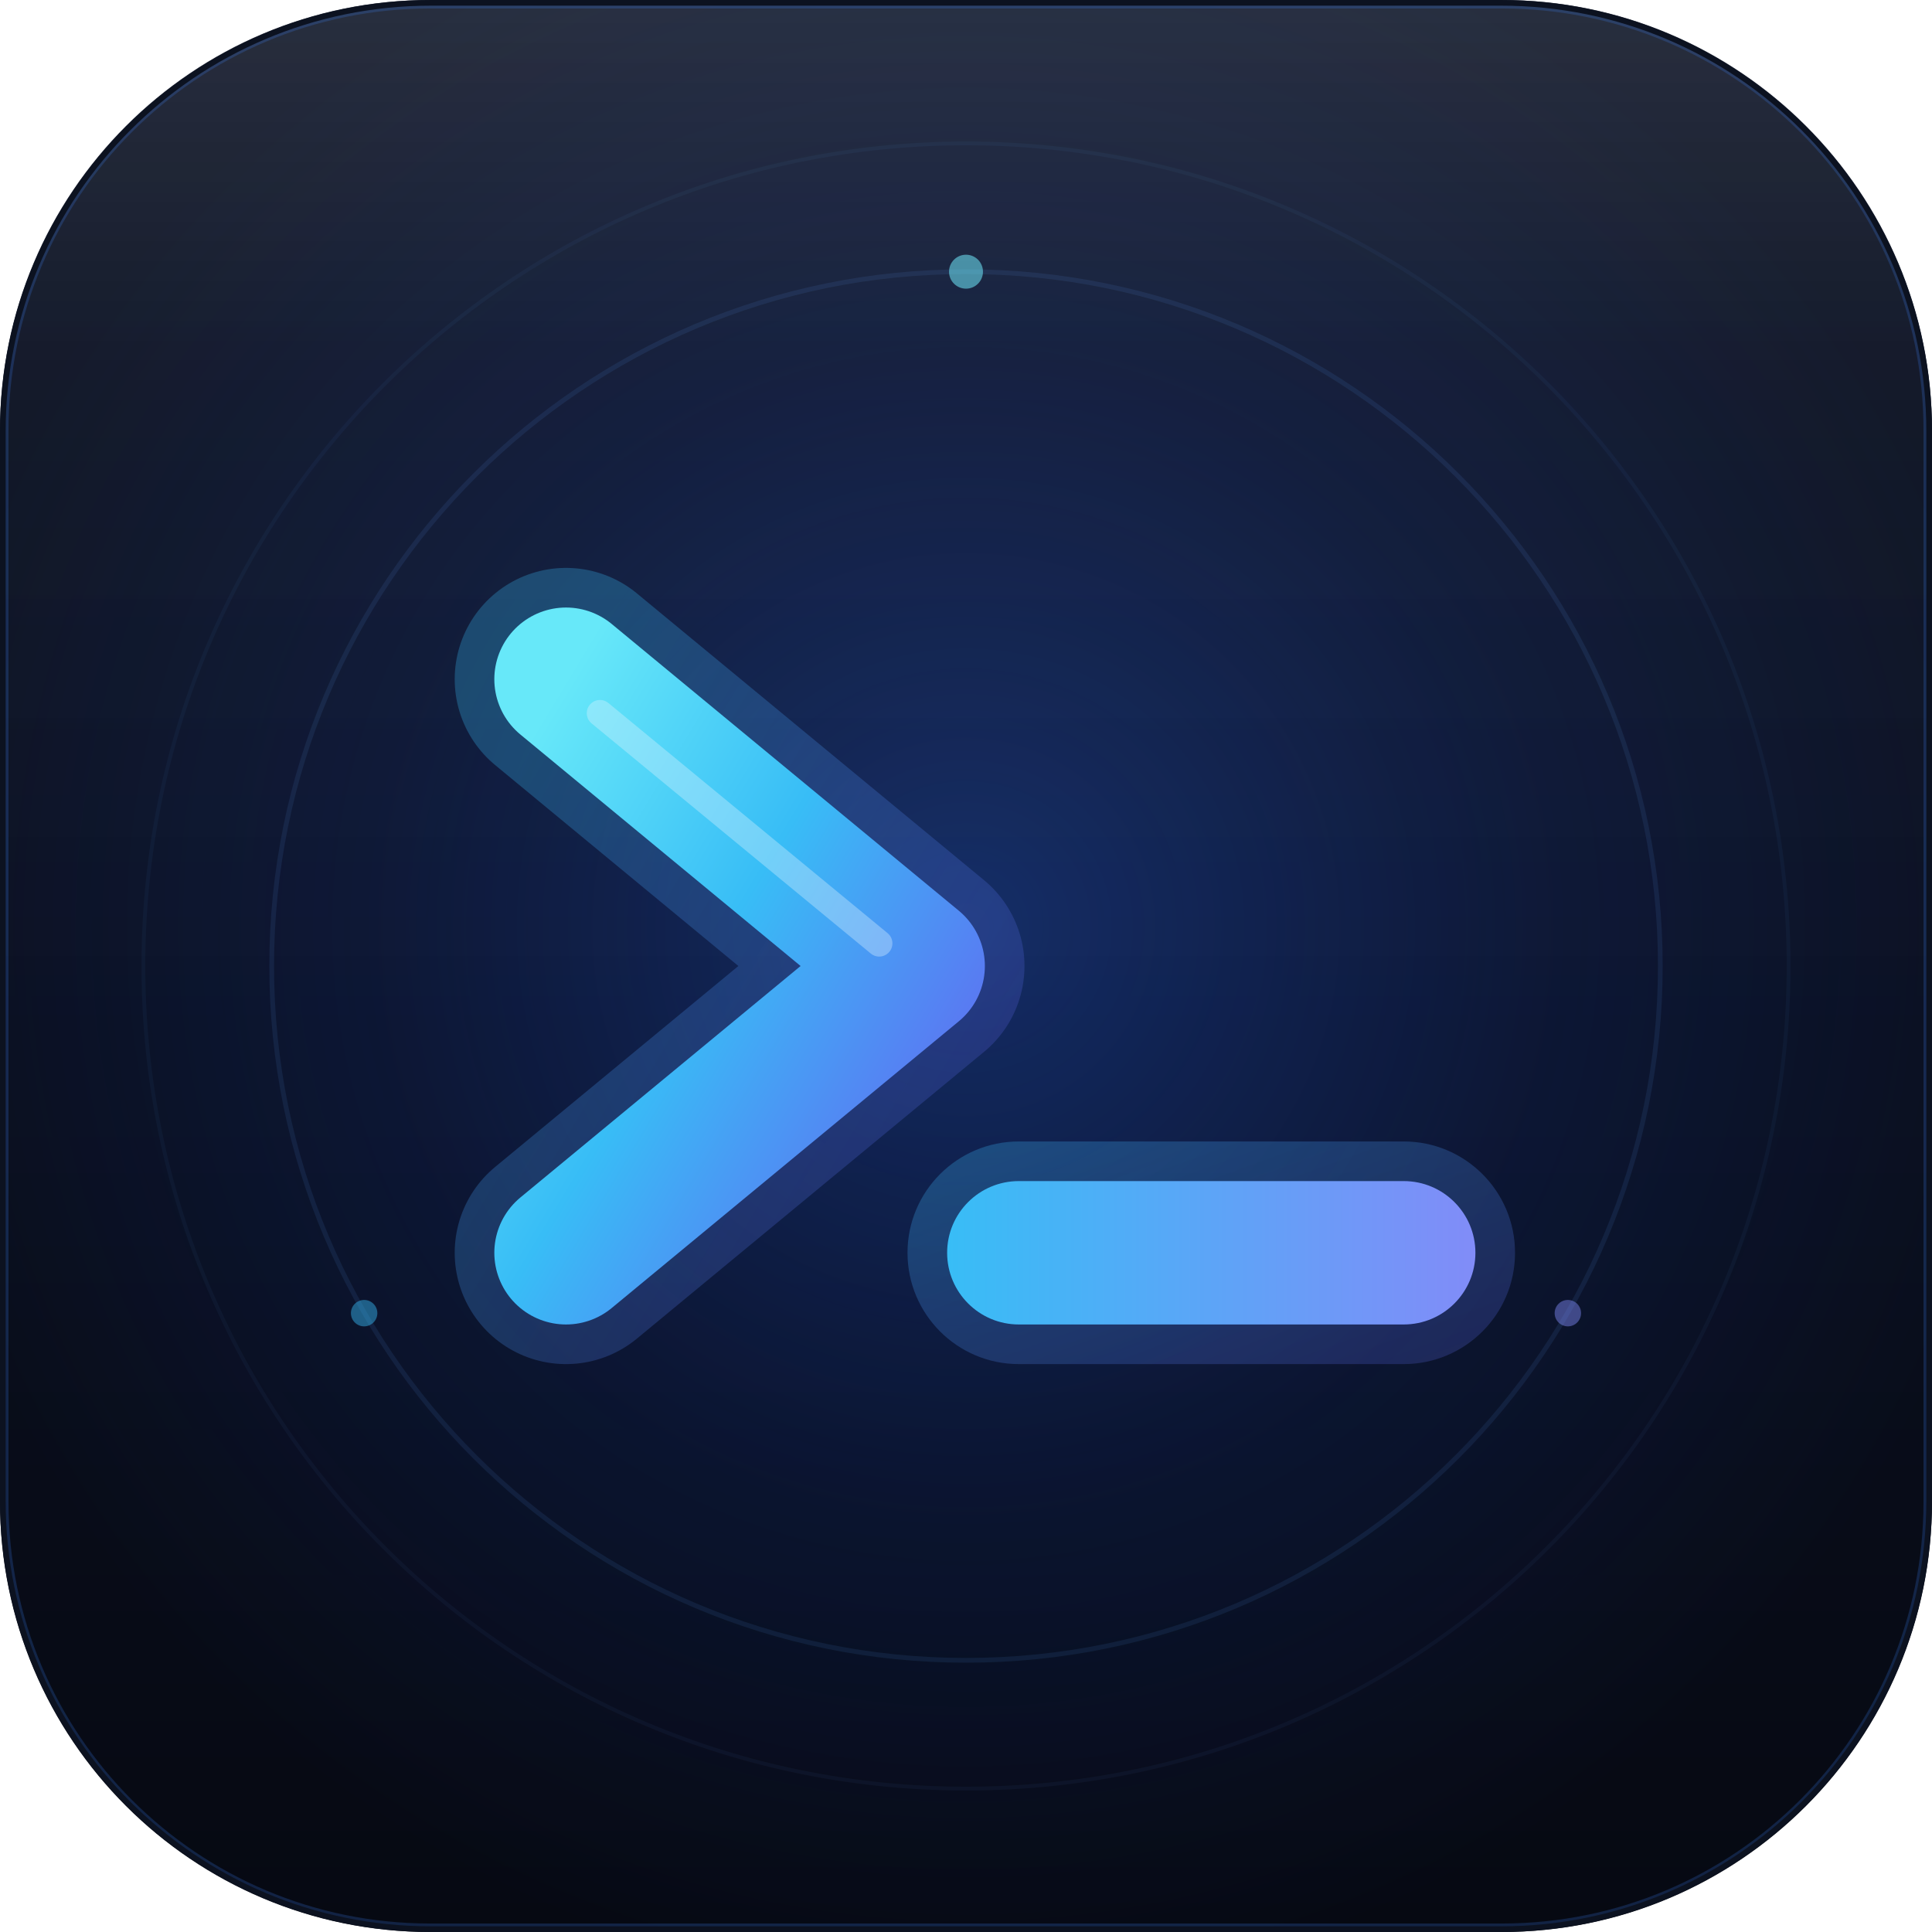
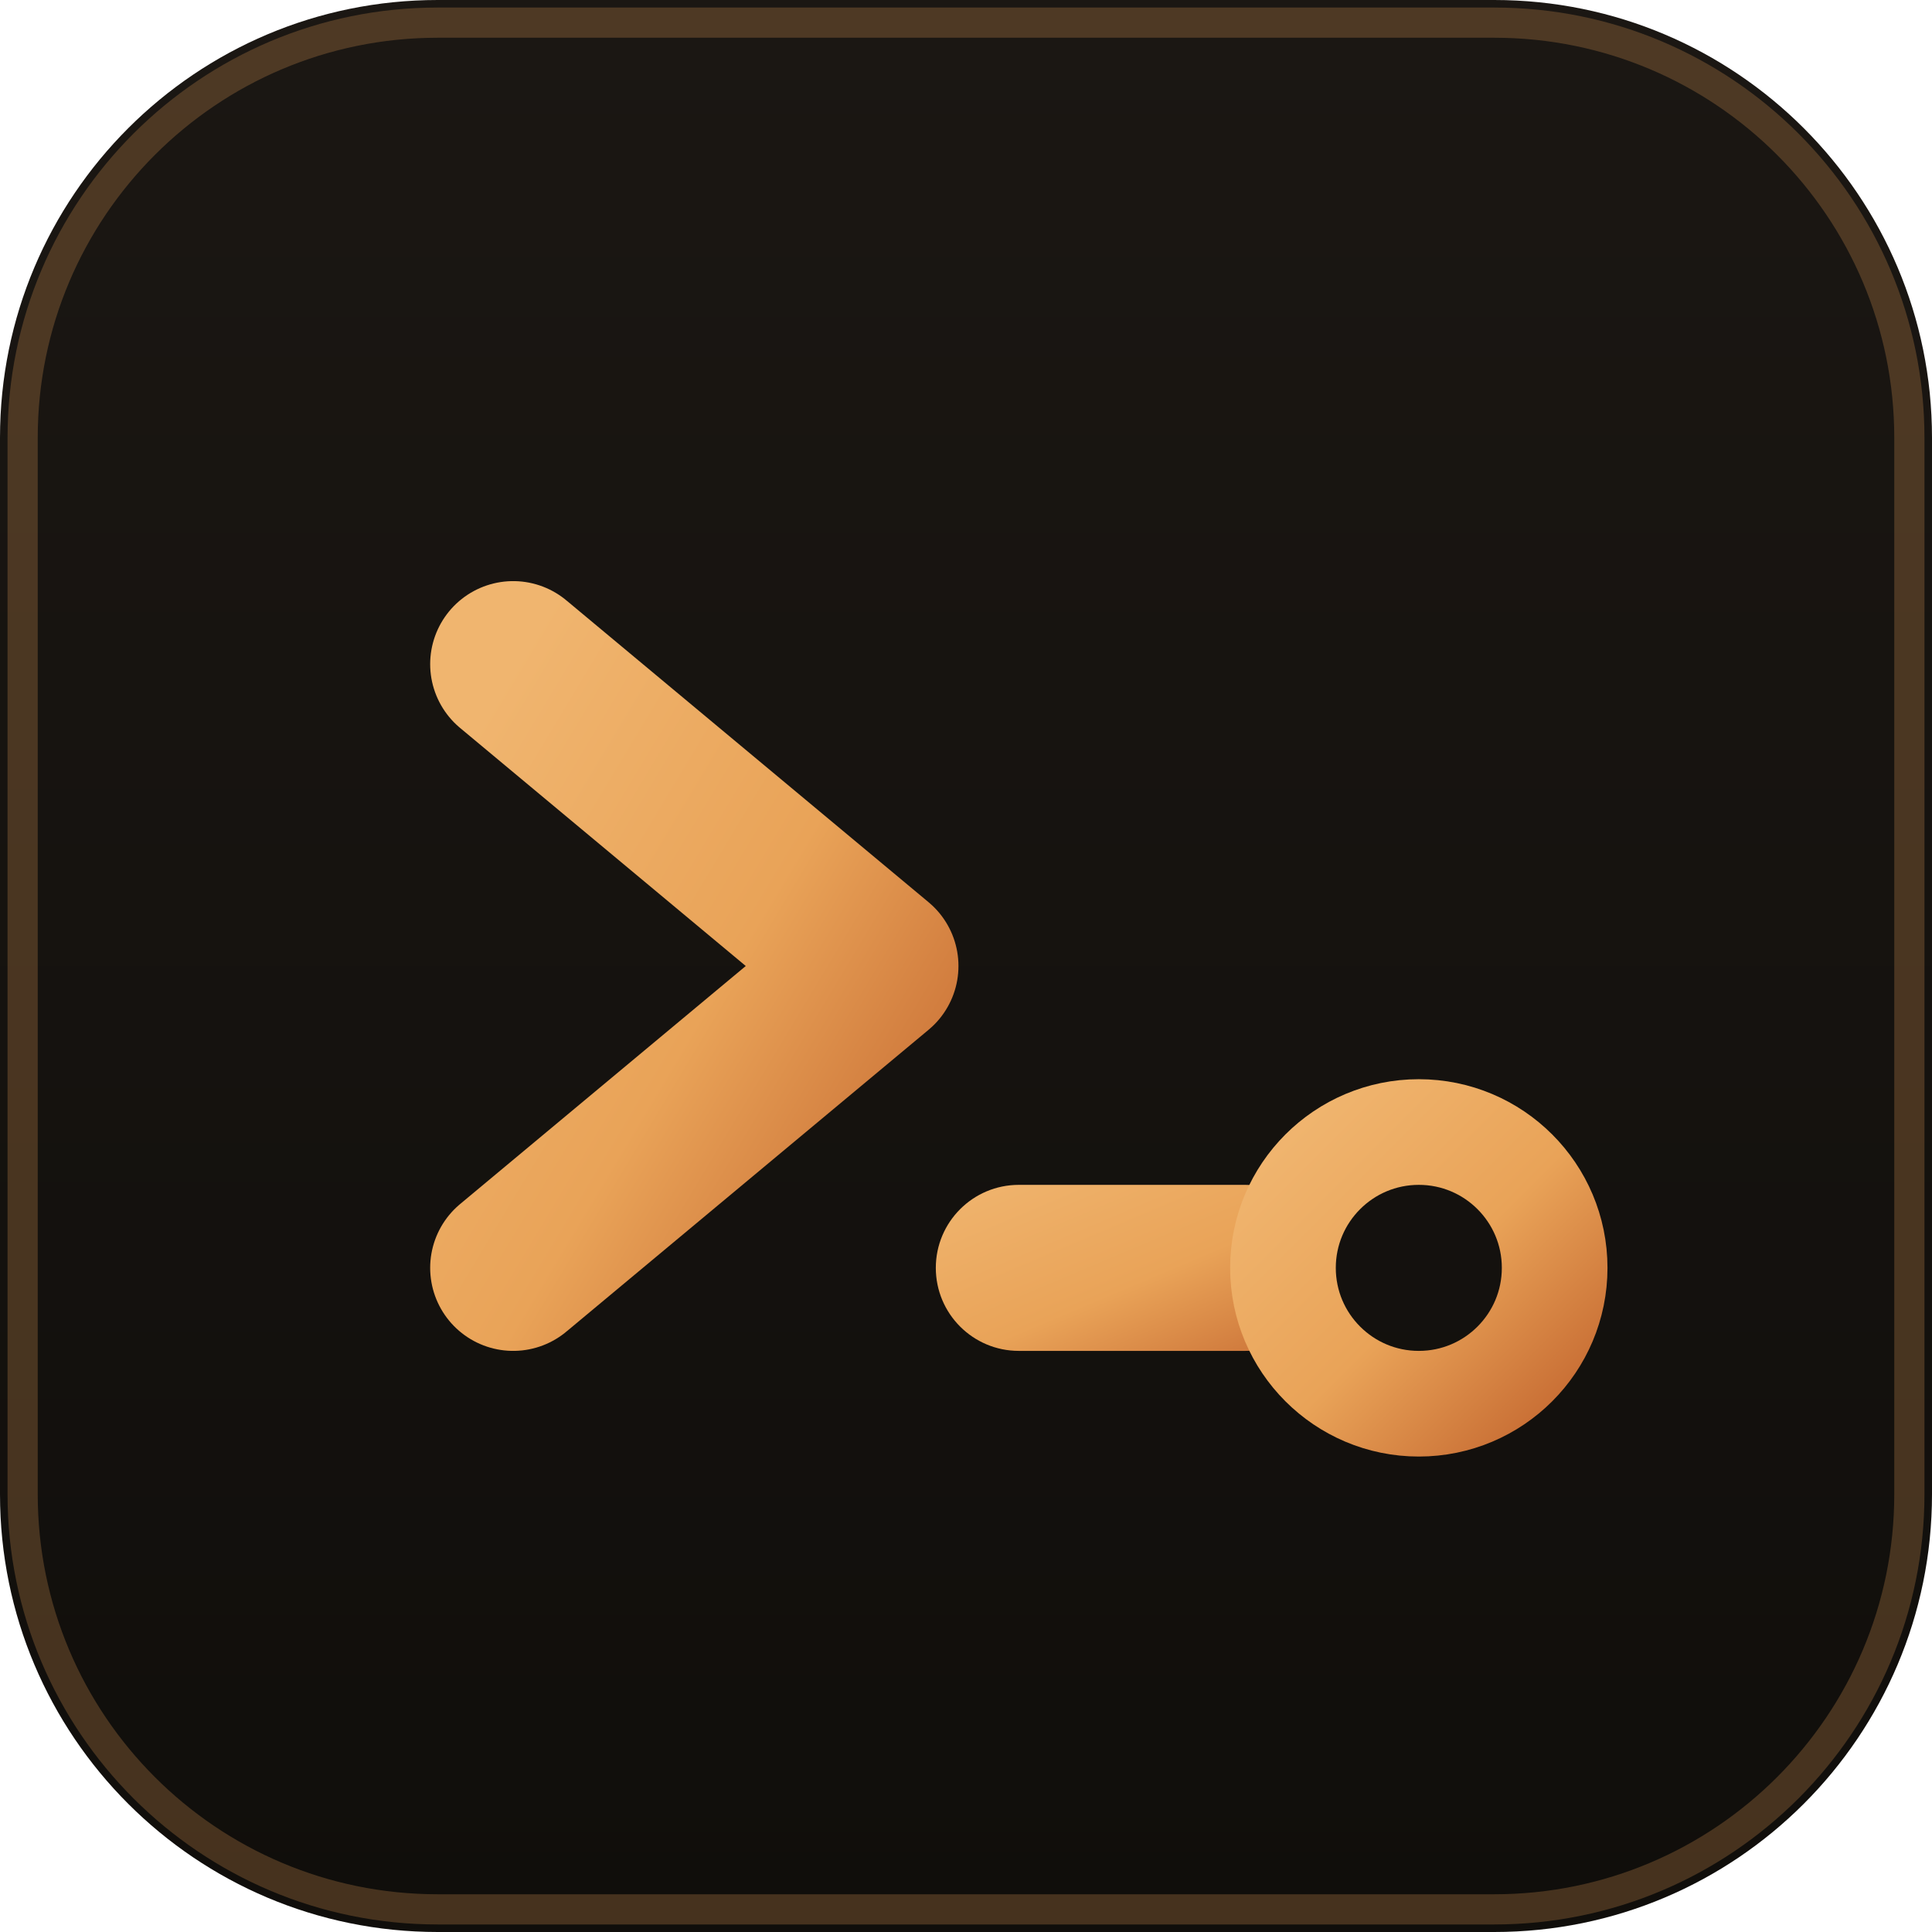
- <svg xmlns="http://www.w3.org/2000/svg" viewBox="0 0 1024 1024" width="1024" height="1024">
+ <svg xmlns="http://www.w3.org/2000/svg" viewBox="0 0 128 128" width="128" height="128">
  <defs>
+     <linearGradient id="flame" x1="0" y1="0" x2="1" y2="1">
+       <stop offset="0%" stop-color="#f0b56f" />
+       <stop offset="55%" stop-color="#e9a358" />
+       <stop offset="100%" stop-color="#c96f35" />
+     </linearGradient>
    <linearGradient id="bg" x1="0" y1="0" x2="0" y2="1">
-       <stop offset="0%" stop-color="#101729" />
-       <stop offset="55%" stop-color="#0a0f1e" />
-       <stop offset="100%" stop-color="#060912" />
+       <stop offset="0%" stop-color="#1b1713" />
+       <stop offset="100%" stop-color="#100e0b" />
    </linearGradient>
-     <radialGradient id="glow" cx="0.5" cy="0.48" r="0.55">
-       <stop offset="0%" stop-color="#2563eb" stop-opacity="0.35" />
-       <stop offset="55%" stop-color="#1d4ed8" stop-opacity="0.12" />
-       <stop offset="100%" stop-color="#1d4ed8" stop-opacity="0" />
-     </radialGradient>
-     <linearGradient id="accent" x1="0" y1="0" x2="1" y2="1">
-       <stop offset="0%" stop-color="#67e8f9" />
-       <stop offset="45%" stop-color="#38bdf6" />
-       <stop offset="100%" stop-color="#6366f1" />
-     </linearGradient>
-     <linearGradient id="cursor" x1="0" y1="0" x2="1" y2="0">
-       <stop offset="0%" stop-color="#38bdf6" />
-       <stop offset="100%" stop-color="#818cf8" />
-     </linearGradient>
-     <linearGradient id="sheen" x1="0" y1="0" x2="0" y2="1">
-       <stop offset="0%" stop-color="#ffffff" stop-opacity="0.10" />
-       <stop offset="40%" stop-color="#ffffff" stop-opacity="0.02" />
-       <stop offset="100%" stop-color="#ffffff" stop-opacity="0" />
-     </linearGradient>
-     <linearGradient id="halo" x1="0" y1="0" x2="1" y2="1">
-       <stop offset="0%" stop-color="#38bdf6" stop-opacity="0.28" />
-       <stop offset="100%" stop-color="#6366f1" stop-opacity="0.22" />
-     </linearGradient>
-     <clipPath id="squircle">
-       <rect width="1024" height="1024" rx="228" ry="228" />
-     </clipPath>
  </defs>
-   <rect width="1024" height="1024" rx="228" ry="228" fill="url(#bg)" />
-   <g clip-path="url(#squircle)">
-     <rect width="1024" height="1024" fill="url(#glow)" />
-     <circle cx="512" cy="512" r="368" fill="none" stroke="#60a5fa" stroke-opacity="0.10" stroke-width="2.5" />
-     <circle cx="512" cy="512" r="436" fill="none" stroke="#60a5fa" stroke-opacity="0.05" stroke-width="2" />
-     <circle cx="512" cy="144" r="9" fill="#67e8f9" opacity="0.55" />
-     <circle cx="831" cy="696" r="7" fill="#818cf8" opacity="0.45" />
-     <circle cx="193" cy="696" r="7" fill="#38bdf6" opacity="0.45" />
-     <rect width="1024" height="540" fill="url(#sheen)" />
-   </g>
-   <g stroke-linecap="round" stroke-linejoin="round">
-     <path d="M300 360 L484 512 L300 664" fill="none" stroke="url(#halo)" stroke-width="118" />
-     <rect x="481" y="605" width="322" height="118" rx="59" fill="url(#halo)" />
-   </g>
-   <g stroke-linecap="round" stroke-linejoin="round">
-     <path d="M300 360 L484 512 L300 664" fill="none" stroke="url(#accent)" stroke-width="76" />
-     <rect x="502" y="626" width="280" height="76" rx="38" fill="url(#cursor)" />
-   </g>
-   <path d="M318 378 L466 500" fill="none" stroke="#e0f2fe" stroke-opacity="0.35" stroke-width="14" stroke-linecap="round" />
-   <rect x="3" y="3" width="1018" height="1018" rx="225" ry="225" fill="none" stroke="#3b82f6" stroke-opacity="0.22" stroke-width="3" />
-   <rect x="1.5" y="1.5" width="1021" height="1021" rx="227" ry="227" fill="none" stroke="#0c1220" stroke-width="3" />
+   <rect width="128" height="128" rx="29" fill="url(#bg)" />
+   <rect x="1.5" y="1.5" width="125" height="125" rx="27.5" fill="none" stroke="#e9a358" stroke-opacity="0.25" stroke-width="2" />
+   <path d="M34 44 L58 64 L34 84" fill="none" stroke="url(#flame)" stroke-width="11" stroke-linecap="round" stroke-linejoin="round" />
+   <rect x="62" y="78.5" width="26" height="11" rx="5.5" fill="url(#flame)" />
+   <circle cx="94" cy="84" r="9" fill="none" stroke="url(#flame)" stroke-width="7" />
</svg>
